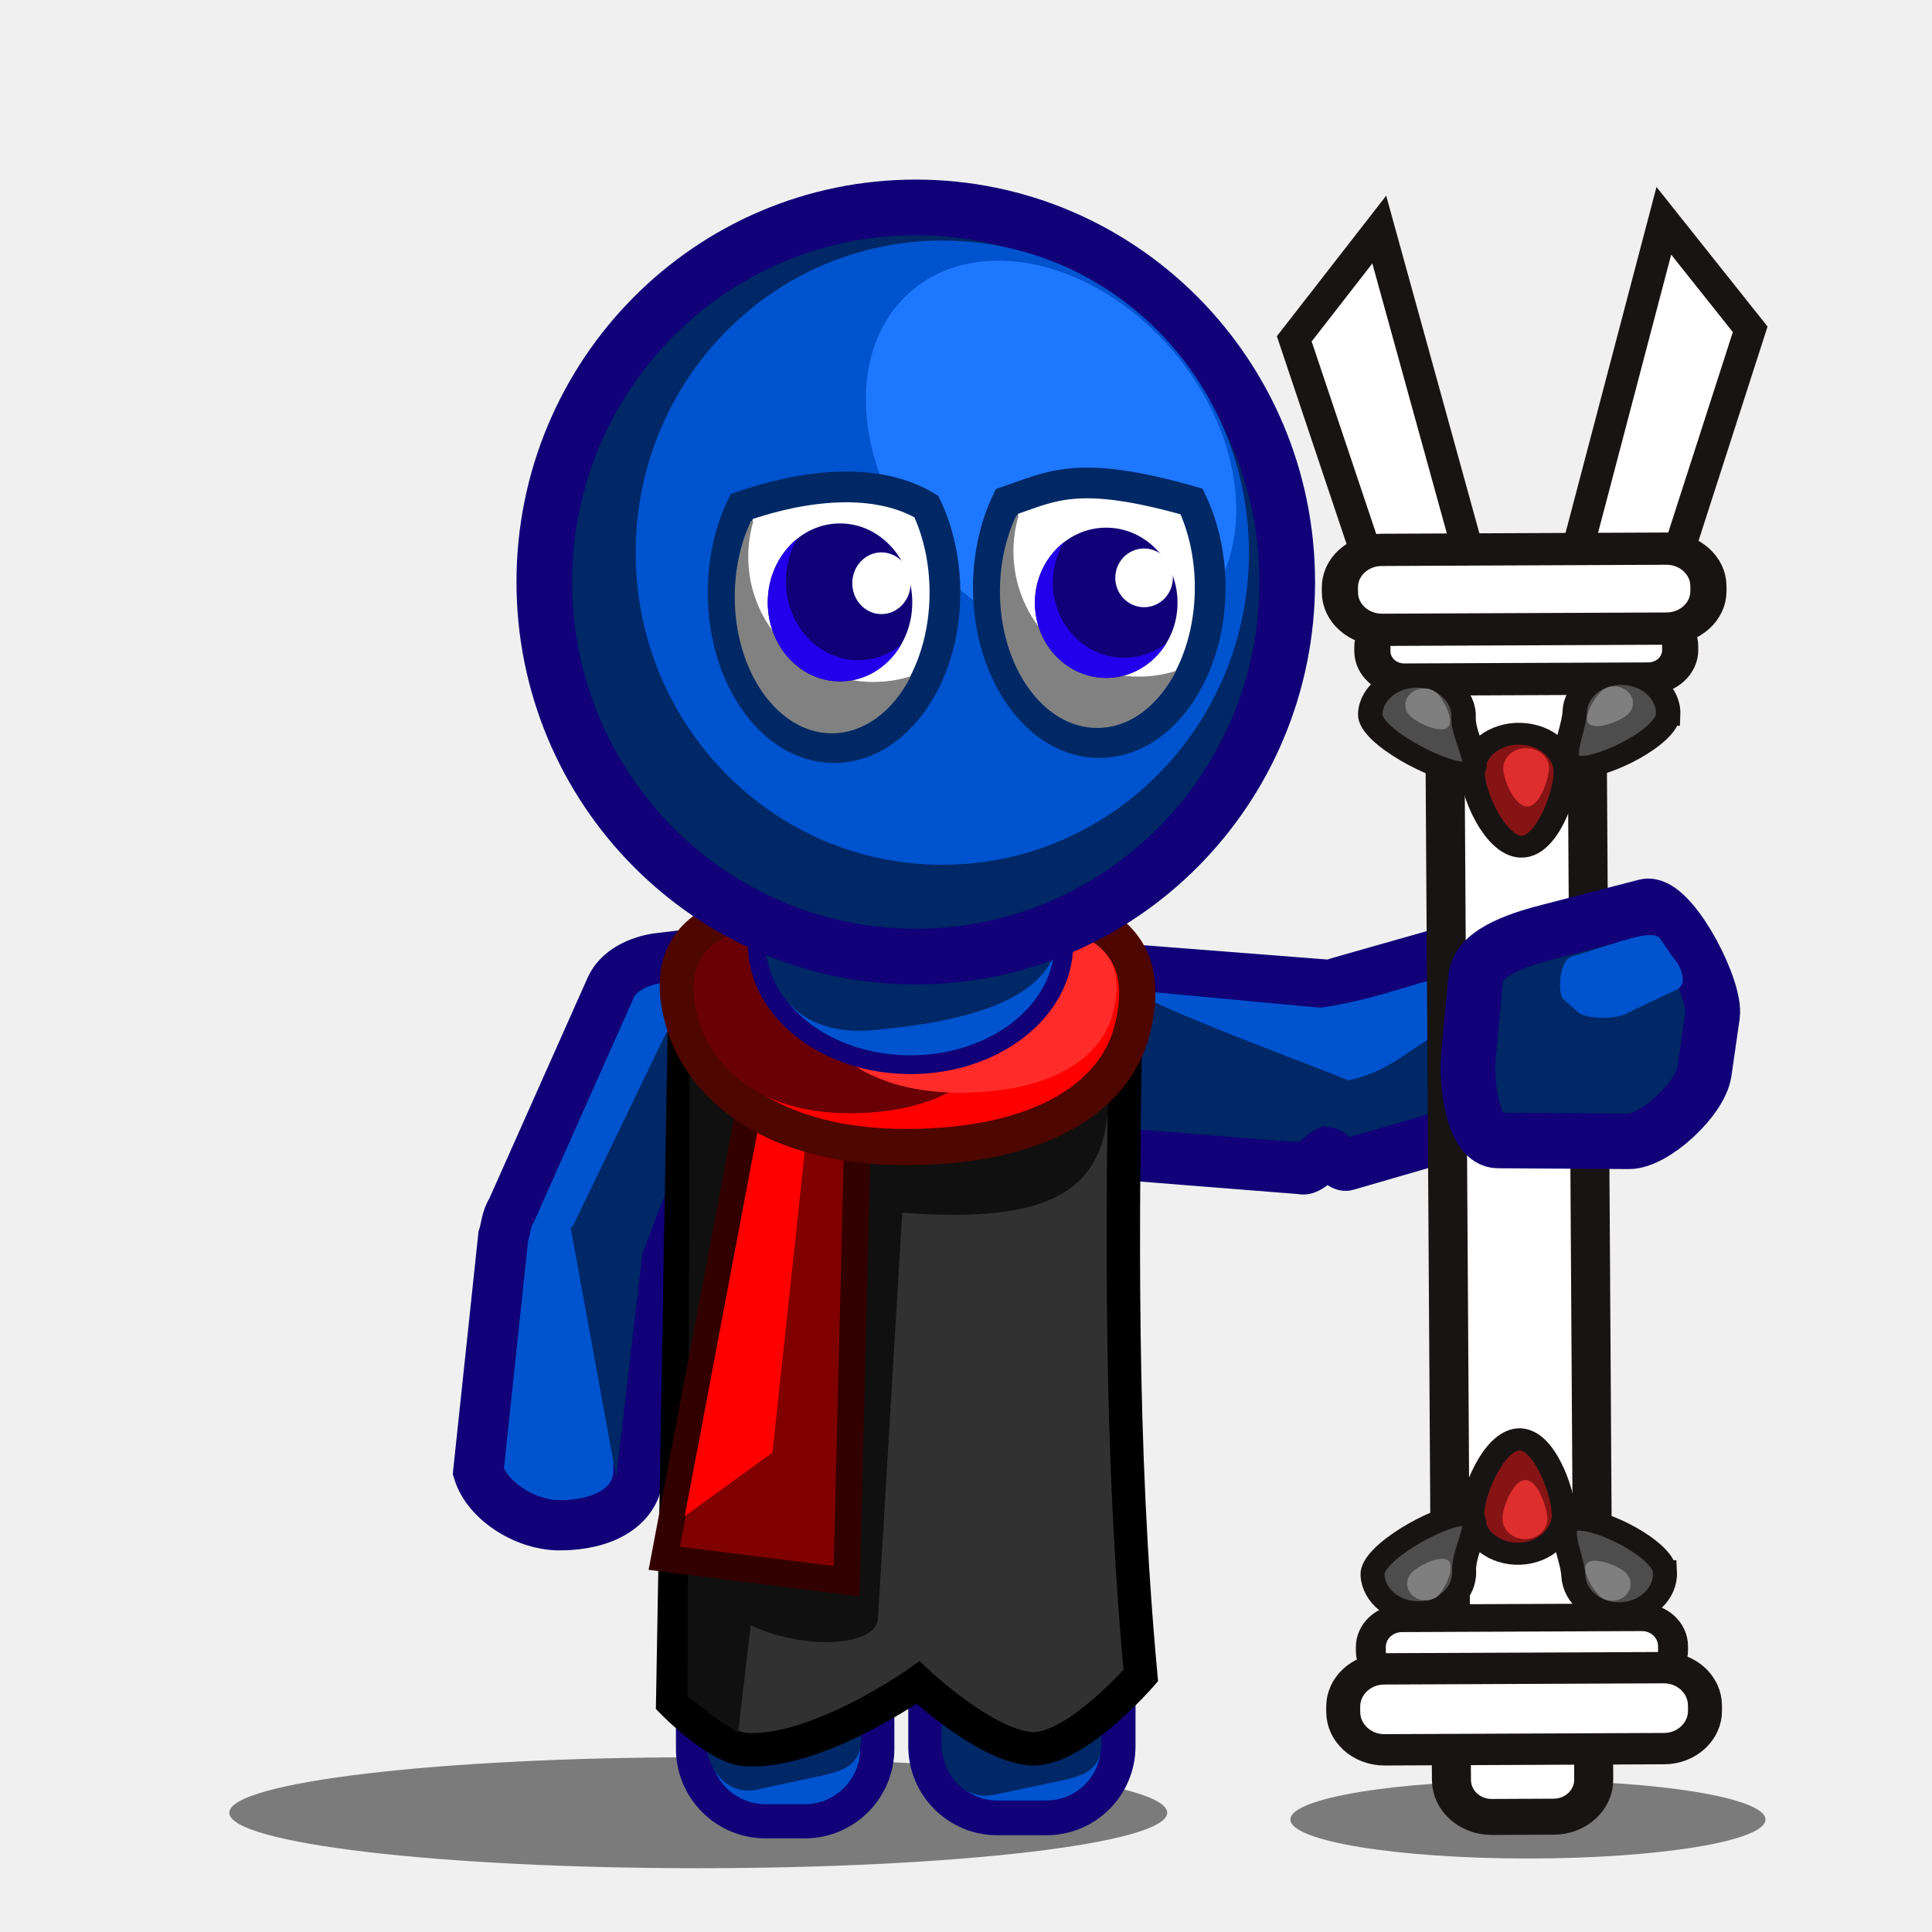
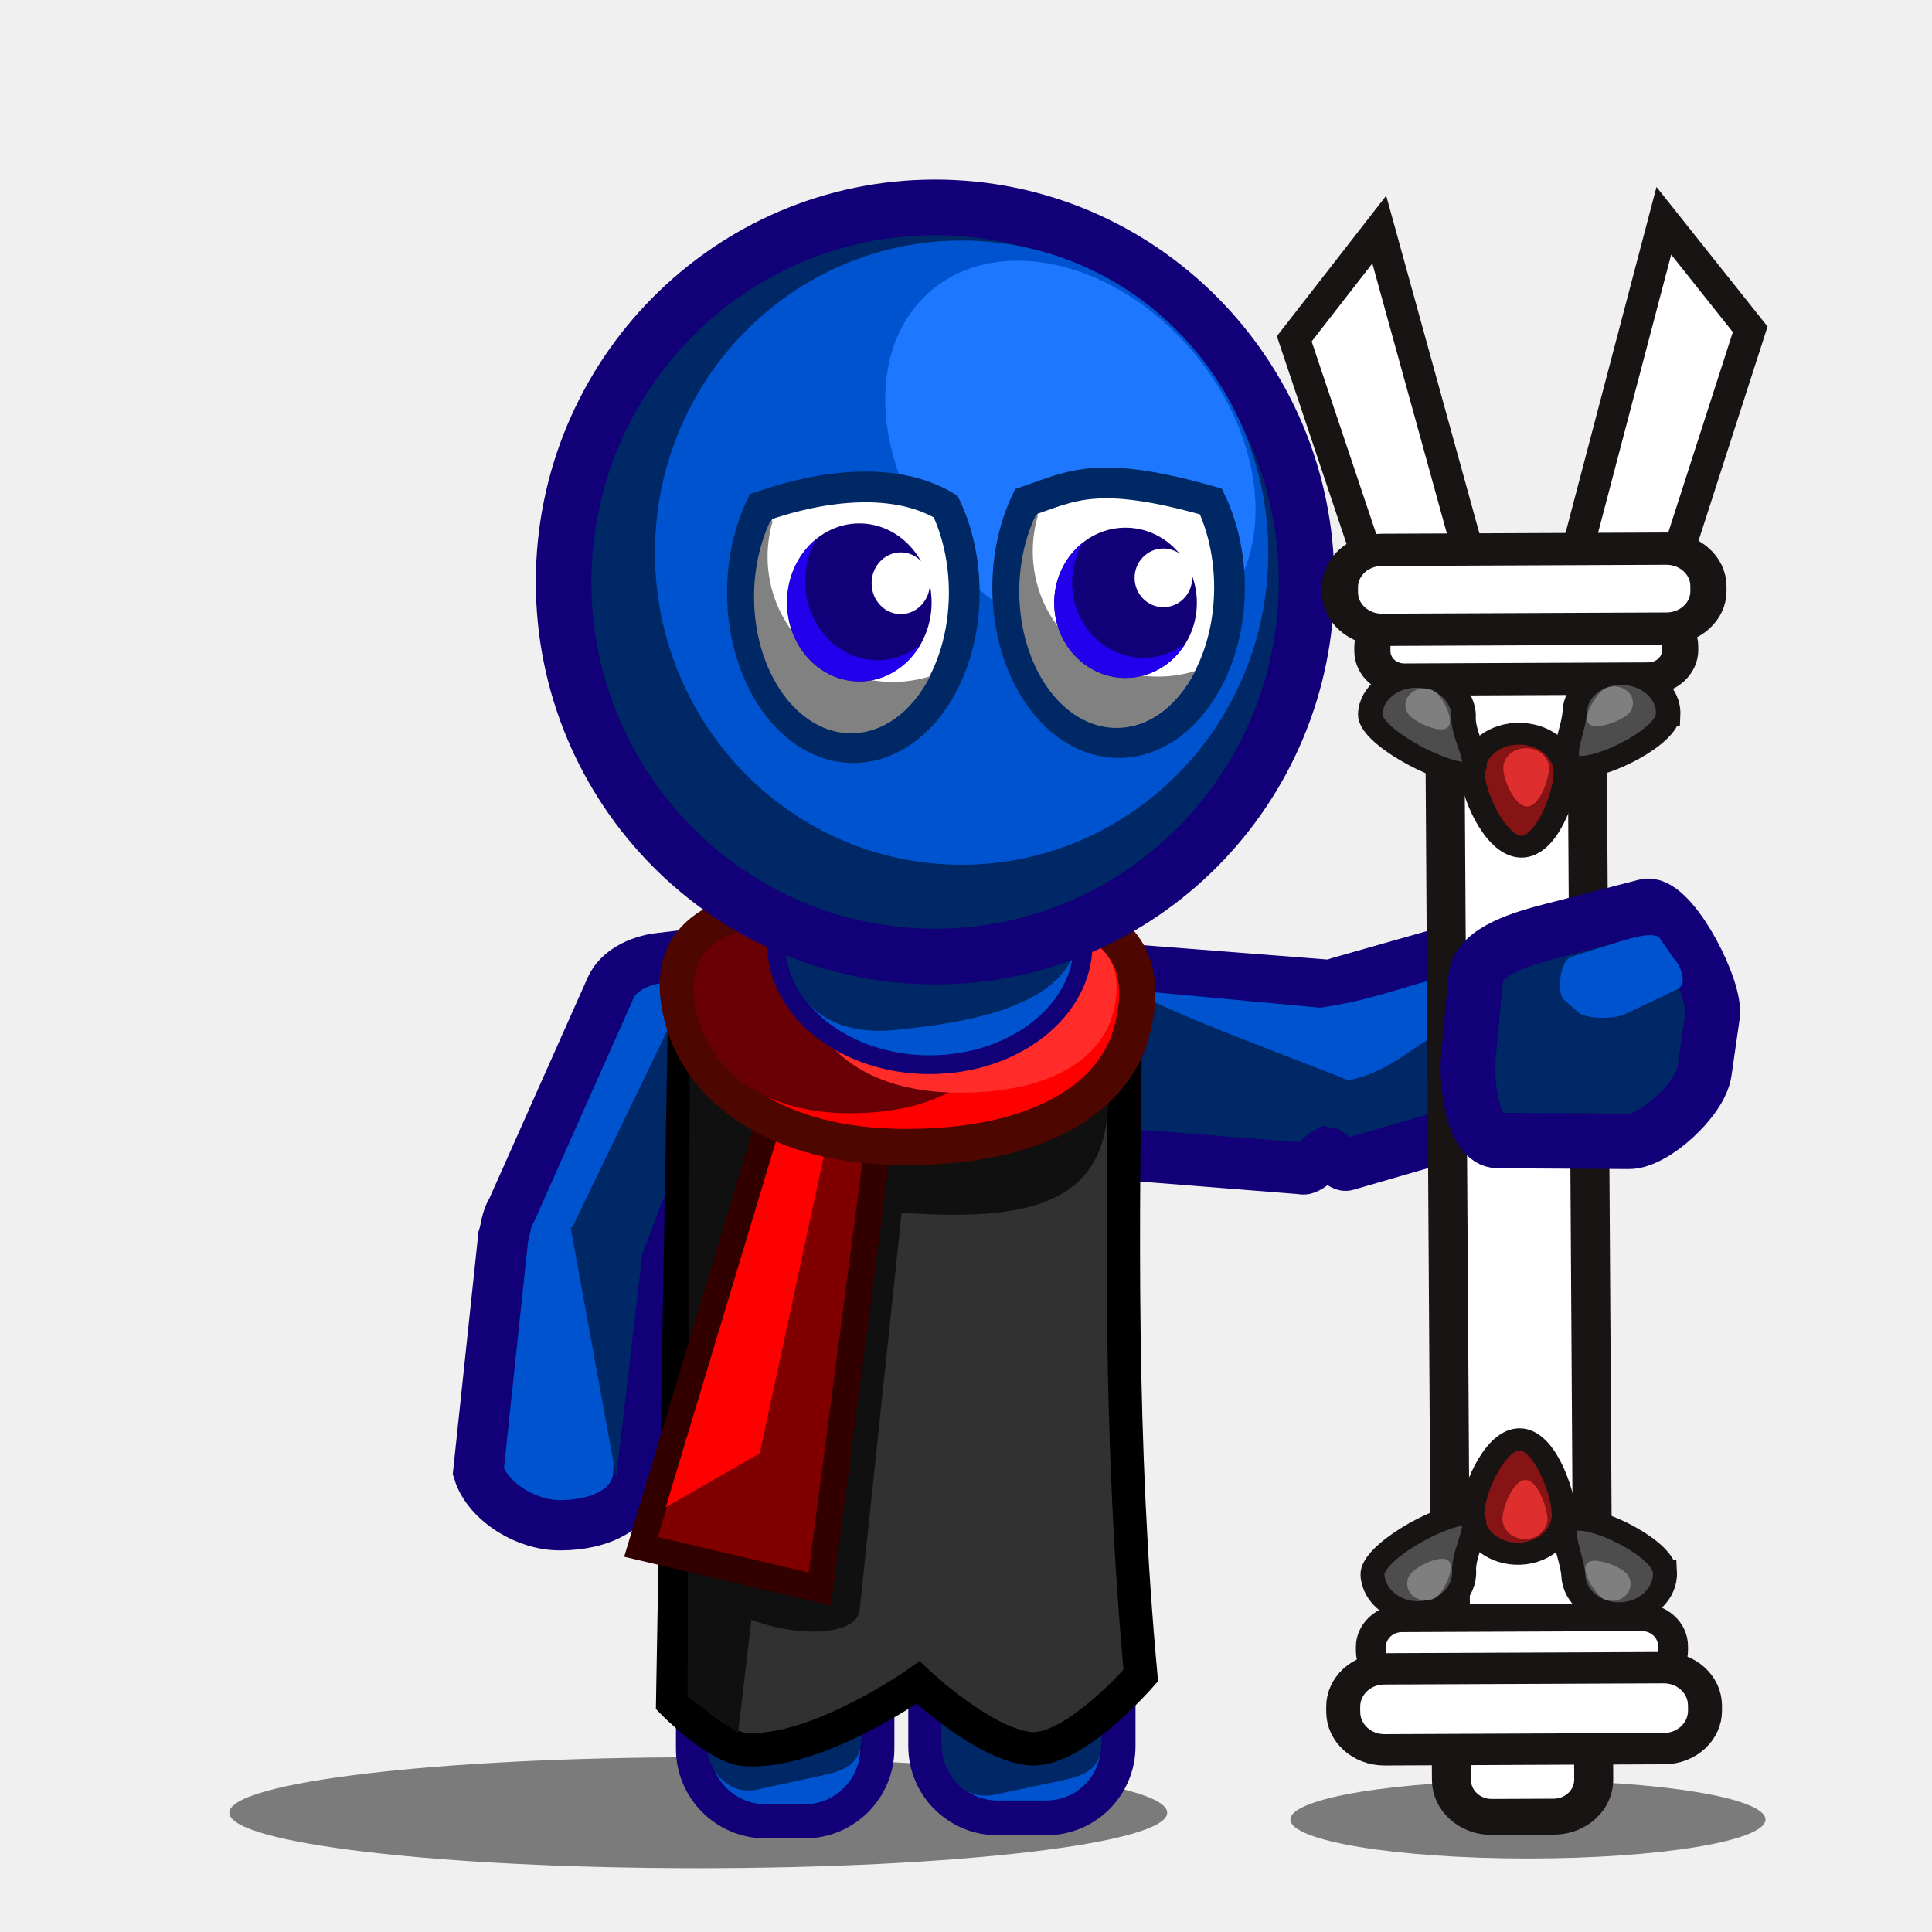
<svg xmlns="http://www.w3.org/2000/svg" width="400" height="400" viewBox="0 0 105.833 105.833" version="1.1" id="svg1" xml:space="preserve">
  <defs id="defs1">
    <linearGradient id="linearGradient13895">
      <stop style="stop-color:#000000;stop-opacity:1;" offset="0" id="stop13893" />
    </linearGradient>
    <filter style="color-interpolation-filters:sRGB;" id="filter14269" x="-0.312" y="-0.296" width="1.623" height="1.592">
      <feGaussianBlur stdDeviation="0.205" result="blur" id="feGaussianBlur14263" />
      <feComposite in="SourceGraphic" in2="blur" operator="in" result="composite1" id="feComposite14265" />
      <feComposite in="composite1" in2="composite1" operator="in" result="composite2" id="feComposite14267" />
    </filter>
    <filter style="color-interpolation-filters:sRGB;" id="filter14269-6" x="-0.312" y="-0.296" width="1.623" height="1.592">
      <feGaussianBlur stdDeviation="0.205" result="blur" id="feGaussianBlur14263-7" />
      <feComposite in="SourceGraphic" in2="blur" operator="in" result="composite1" id="feComposite14265-5" />
      <feComposite in="composite1" in2="composite1" operator="in" result="composite2" id="feComposite14267-3" />
    </filter>
  </defs>
  <g id="layer1">
    <ellipse style="fill:#000000;fill-opacity:0.488;stroke:none;stroke-width:0.808;stroke-linecap:round;stroke-linejoin:round" id="ellipse5" cx="83.699" cy="99.671" rx="13.013" ry="2.136" />
    <ellipse style="fill:#000000;stroke:none;stroke-width:1.354;stroke-linecap:round;stroke-linejoin:round;fill-opacity:0.488" id="path12" cx="38.25" cy="99.3" rx="25.688" ry="3.038" />
    <rect style="fill:#0053ce;fill-opacity:1;stroke:#110077;stroke-width:1.873;stroke-opacity:1" id="rect2199" width="10.092" height="22.584" x="37.964" y="77.185" ry="3.974" />
    <rect style="fill:#0053ce;fill-opacity:1;stroke:#110077;stroke-width:1.903;stroke-opacity:1" id="rect2303" width="10.545" height="22.319" x="50.706" y="77.262" ry="3.927" />
    <path id="rect9714" style="fill:#0053ce;fill-opacity:1;stroke:#110077;stroke-width:2.754;stroke-miterlimit:4;stroke-dasharray:none;stroke-opacity:1" d="m 36.179,52.469 c -1.257,0.15 -2.331,0.75 -2.725,1.634 l -5.417,12.167 c -0.314,0.481 -0.311,0.985 -0.471,1.487 l -1.365,12.858 c 0.501,1.644 2.666,2.991 4.563,2.934 2.024,-0.007 4.325,-0.855 4.213,-3.213 l 1.255,-11.824 c 1.959,-4.127 3.767,-8.349 5.628,-12.528 0.572,-1.285 -0.519,-2.666 -2.443,-3.096 l -1.457,-0.327 c -0.601,-0.135 -1.21,-0.158 -1.782,-0.09 z" />
    <path id="path11551" style="fill:#002766;fill-opacity:1;stroke:#110077;stroke-width:2.833;stroke-miterlimit:4;stroke-dasharray:none;stroke-opacity:1" d="m 88.89,57.273 c -0.403,1.405 -1.218,2.509 -2.174,2.781 l -12.978,3.762 c -0.223,0.063 -0.833,-0.634 -1.04,-0.665 -0.305,0.146 -1.073,0.995 -1.38,0.855 L 58.932,63.024 c -1.376,-0.107 -2.104,-2.03 -1.633,-4.31 l 0.354,-1.725 c 0.471,-2.28 1.96,-4.028 3.337,-3.92 l 11.99,0.934 c 0.13,-0.071 0.262,-0.127 0.399,-0.166 l 13.177,-3.747 c 1.391,-0.395 2.54,1.125 2.577,3.406 l 0.029,1.727 c 0.012,0.713 -0.088,1.412 -0.272,2.051 z" />
    <path id="path13" style="fill:#002766;fill-opacity:1;stroke-width:1.899" d="m 36.072,66.29 2.693,-5.938 -0.729,-6.974 -6.765,14.012 z" />
    <path id="rect10" style="fill:#002766;stroke-width:1.538" d="m 41.67,80.299 h 2.491 c 1.676,0 3.026,1.414 3.026,3.17 v 11.674 c 0,1.756 -1.205,1.913 -2.847,2.268 l -2.871,0.621 c -1.642,0.355 -2.824,-1.133 -2.824,-2.889 V 83.468 c 0,-1.756 1.349,-3.17 3.026,-3.17 z" />
    <path id="path10" style="fill:#002766;stroke-width:1.559" d="m 54.675,80.58 h 2.558 c 1.721,0 3.107,1.414 3.107,3.17 v 11.674 c 0,1.756 -1.238,1.913 -2.924,2.268 l -2.949,0.621 C 52.783,98.667 51.568,97.179 51.568,95.423 V 83.749 c 0,-1.756 1.386,-3.17 3.107,-3.17 z" />
    <path id="rect9738" style="fill:#313131;fill-opacity:1;stroke:#000000;stroke-width:1.828;stroke-miterlimit:4;stroke-dasharray:none;stroke-opacity:1" d="m 37.545,53.172 -0.696,40.078 c 0,0 2.425,2.488 3.99,2.588 3.923,0.252 9.453,-3.667 9.453,-3.667 0,0 3.564,3.366 6.109,3.619 2.407,0.239 6.09,-4.003 6.09,-4.003 -1.174,-12.754 -1.01,-24.829 -0.823,-36.893 z" />
-     <path id="rect9" style="fill:#101010;fill-opacity:1;stroke-width:2.059" d="m 41.327,63.675 8.291,-0.508 -1.523,25.482 c -0.111,1.854 -5.62,1.784 -8.445,-0.532 z" />
+     <path id="rect9" style="fill:#101010;fill-opacity:1;stroke-width:2.059" d="m 41.469,62.937 8.305,-0.129 -2.684,25.386 c -0.195,1.847 -5.696,1.526 -8.412,-0.917 z" />
    <path id="path34" style="fill:#101010;fill-opacity:1;stroke:none;stroke-width:1.406;stroke-dasharray:none;stroke-opacity:1" d="m 37.661,92.946 2.767,2 4.623,-39.213 -7.253,-1.18 z" />
    <path id="path9" style="fill:#101010;fill-opacity:1;stroke:none;stroke-width:1.788;stroke-dasharray:none" d="m 60.7,60.224 c -0.028,5.739 -4.368,6.704 -11.316,6.207 -6.56,-0.469 -10.149,-2.897 -11.09,-6.188 -1.635,-5.717 4.514,-5.914 11.09,-5.914 6.576,0 11.346,-0.277 11.316,5.896 z" />
-     <g id="g15" transform="matrix(3.374591,0.3938957,-0.3881878,3.424211,14.8627,6.423093)">
+     <g id="g15" transform="matrix(3.314231,0.7475864,-0.7471433,3.364177,22.03124,3.970955)">
      <path id="rect2" style="fill:#800000;fill-opacity:1;stroke:#330000;stroke-width:0.428;stroke-dasharray:none;stroke-opacity:1" d="m 9.457,14.798 h 1.766 l 0.652,7.256 -2.962,-0.027 z" />
      <path id="path35" style="fill:#ff0000;fill-opacity:1;stroke:none;stroke-width:0.428;stroke-dasharray:none;stroke-opacity:1" d="m 9.707,14.096 0.71,-0.019 0.037,6.084 -1.29,1.164 z" />
    </g>
    <path d="m 72.317,55.201 c 3.628,-0.506 6.353,-1.9 6.873,-1.505 l 0.595,1.146 c 0.4,0.304 0.973,1.259 0.421,1.645 l -1.729,0.321 c -1.303,0.695 -2.483,1.953 -4.649,2.375 -0.402,-0.264 -11.968,-4.464 -11.464,-4.91 z" style="fill:#0053ce;fill-opacity:1;stroke:none;stroke-width:0.924" id="path1" />
    <path id="ellipse1" style="fill:#ff0000;stroke:#4e0600;stroke-width:1.988;stroke-dasharray:none" d="m 62.012,56.451 c -0.955,3.704 -5.134,6.383 -12.375,6.383 -7.241,0 -11.175,-3.252 -12.212,-6.947 -1.801,-6.418 4.97,-6.639 12.212,-6.639 7.242,0 14.176,0.221 12.375,7.203 z" />
    <path id="path6" style="fill:#690006;fill-opacity:1;stroke:none;stroke-width:1.447;stroke-dasharray:none" d="m 55.029,56.045 c -0.654,2.865 -3.515,4.937 -8.474,4.937 -4.959,0 -7.652,-2.515 -8.362,-5.373 -1.233,-4.964 3.403,-5.135 8.362,-5.135 4.959,0 9.707,0.171 8.474,5.572 z" />
    <path id="path2" style="fill:#ff2c2a;fill-opacity:1;stroke:none;stroke-width:1.355;stroke-dasharray:none" d="m 60.972,55.479 c -0.647,2.54 -3.475,4.377 -8.378,4.377 -4.902,0 -7.565,-2.23 -8.267,-4.764 -1.219,-4.401 3.365,-4.553 8.267,-4.553 4.902,0 9.597,0.151 8.378,4.939 z" />
-     <ellipse style="fill:#0053ce;fill-opacity:1;stroke:#110077;stroke-width:1.028;stroke-miterlimit:4;stroke-dasharray:none;stroke-opacity:1" id="path11105" cx="49.876" cy="51.713" rx="8.399" ry="6.61" />
-     <path id="ellipse2" style="fill:#002766;stroke-width:0.91" d="m 58.04,50.407 c 0.284,4.452 -5.274,5.544 -10.094,6.014 -4.383,0.428 -6.079,-2.374 -6.079,-5.385 0,-3.01 3.635,-5.583 8.037,-5.583 4.403,0 7.944,1.95 8.135,4.954 z" />
+     <ellipse style="fill:#0053ce;fill-opacity:1;stroke:#110077;stroke-width:1.028;stroke-miterlimit:4;stroke-dasharray:none;stroke-opacity:1" id="path11105" cx="50.934" cy="51.713" rx="8.399" ry="6.61" />
+     <path id="ellipse2" style="fill:#002766;stroke-width:0.91" d="m 59.098,50.407 c 0.284,4.452 -5.274,5.544 -10.094,6.014 -4.383,0.428 -6.079,-2.374 -6.079,-5.385 0,-3.01 3.635,-5.583 8.037,-5.583 4.403,0 7.944,1.95 8.135,4.954 z" />
+     <path id="rect8" style="fill:#002766;fill-opacity:1;stroke-width:1.899" d="M 36.428,65.416 35.186,68.703 33.756,80.931 31.259,67.246 Z" />
+     <ellipse style="fill:#002766;fill-opacity:1;stroke:#110077;stroke-width:3.045;stroke-miterlimit:4;stroke-dasharray:none;stroke-opacity:1" id="path9279" cx="51.224" cy="31.88" rx="20.35" ry="20.52" />
+     <ellipse style="fill:#0053ce;fill-opacity:1;stroke:none;stroke-width:1.014;stroke-miterlimit:4;stroke-dasharray:none;stroke-opacity:1" id="ellipse9379" cx="52.676" cy="30.274" rx="16.798" ry="17.097" />
+     <ellipse style="fill:#1e78ff;fill-opacity:1;stroke:none;stroke-width:2.427;stroke-dasharray:none;stroke-opacity:1" id="path11" cx="26.185" cy="58.943" rx="8.777" ry="11.777" transform="matrix(0.7117512,-0.7024316,0.6785567,0.7345481,0,0)" />
+     <path id="path9421" style="fill:#ffffff;fill-opacity:1;stroke:#002865;stroke-width:1.683;stroke-miterlimit:4;stroke-dasharray:none;stroke-opacity:1" d="m 41.687,27.746 c -0.664,1.395 -1.018,3.034 -1.018,4.709 2.96e-4,4.694 2.72,8.5 6.076,8.5 3.355,-5.6e-5 6.076,-3.805 6.076,-8.5 -1.7e-5,-1.676 -0.354,-3.314 -1.018,-4.709 -2.693,-1.622 -6.602,-1.225 -10.116,0 z" />
+     <path id="path3" style="fill:#ffffff;fill-opacity:1;stroke:#002865;stroke-width:1.683;stroke-miterlimit:4;stroke-dasharray:none;stroke-opacity:1" d="m 56.218,27.47 c -0.664,1.395 -1.018,3.034 -1.018,4.709 2.95e-4,4.694 2.72,8.5 6.076,8.5 3.355,-5.7e-5 6.076,-3.805 6.076,-8.5 -1.6e-5,-1.676 -0.354,-3.314 -1.018,-4.709 -6.258,-1.786 -7.641,-0.84 -10.116,0 z" />
+     <path id="path14" style="fill:#818181;fill-opacity:1;stroke:none;stroke-width:1.166;stroke-miterlimit:4;stroke-dasharray:none;stroke-opacity:1" d="m 42.197,28.541 a 5.321,7.483 0 0 0 -0.891,4.146 5.321,7.483 0 0 0 5.321,7.482 5.321,7.483 0 0 0 4.325,-3.124 6.864,6.864 0 0 1 -2.042,0.312 6.864,6.864 0 0 1 -6.864,-6.864 6.864,6.864 0 0 1 0.283,-1.951 z" />
+     <path id="path5" style="fill:#818181;fill-opacity:1;stroke:none;stroke-width:1.166;stroke-miterlimit:4;stroke-dasharray:none;stroke-opacity:1" d="m 56.725,28.248 a 5.321,7.483 0 0 0 -0.891,4.146 5.321,7.483 0 0 0 5.321,7.482 5.321,7.483 0 0 0 4.325,-3.124 6.864,6.864 0 0 1 -2.042,0.312 6.864,6.864 0 0 1 -6.864,-6.864 6.864,6.864 0 0 1 0.283,-1.951 z" />
+     <ellipse style="fill:#110077;fill-opacity:1;stroke:none;stroke-width:3.746" id="ellipse7" cx="61.656" cy="33.02" rx="3.907" ry="4.115" />
+     <path id="path8" style="fill:#2300ec;fill-opacity:1;stroke:none;stroke-width:3.746" d="m 59.341,29.705 a 3.907,4.115 0 0 0 -1.592,3.316 3.907,4.115 0 0 0 3.908,4.115 3.907,4.115 0 0 0 3.293,-1.902 3.907,4.115 0 0 1 -2.314,0.799 3.907,4.115 0 0 1 -3.908,-4.115 3.907,4.115 0 0 1 0.612,-2.213 z" />
+     <ellipse style="fill:#ffffff;fill-opacity:1;stroke:none;stroke-width:1.488" id="circle8" cx="63.729" cy="31.654" rx="1.577" ry="1.608" />
+     <ellipse style="fill:#110077;fill-opacity:1;stroke:none;stroke-width:3.867" id="ellipse3" cx="47.073" cy="32.999" rx="3.959" ry="4.327" />
+     <path id="path4" style="fill:#2300ec;fill-opacity:1;stroke:none;stroke-width:3.867" d="m 44.728,29.513 a 3.959,4.327 0 0 0 -1.613,3.487 3.959,4.327 0 0 0 3.959,4.327 3.959,4.327 0 0 0 3.337,-2 3.959,4.327 0 0 1 -2.344,0.84 3.959,4.327 0 0 1 -3.959,-4.327 3.959,4.327 0 0 1 0.621,-2.327 z" />
+     <ellipse style="fill:#ffffff;fill-opacity:1;stroke:none;stroke-width:1.536" id="ellipse4" cx="49.343" cy="31.949" rx="1.598" ry="1.691" />
    <g id="g12" transform="matrix(3.894918,-0.01682463,0.02243509,3.591251,-67.10724,8.382769)">
      <path id="path15" style="fill:#ffffff;fill-opacity:1;stroke:#191414;stroke-width:0.444;stroke-dasharray:none" d="M 35.415,3 36.62,1.339 37.946,6.676 36.861,7.772 Z" />
      <rect style="fill:#ffffff;stroke:#191414;stroke-width:0.549;stroke-miterlimit:4;stroke-dasharray:none;stroke-opacity:1" id="rect2963" width="2.001" height="17.948" x="37.499" y="7.611" ry="0.565" />
      <path id="path7" style="fill:#ffffff;fill-opacity:1;stroke:#191414;stroke-width:0.444;stroke-dasharray:none" d="M 41.828,2.885 40.623,1.224 39.297,6.561 40.381,7.656 Z" />
      <g id="g6" transform="matrix(-1.790266,0,0,-1.732362,90.68463,21)" style="stroke-width:0.284;stroke-dasharray:none">
        <rect style="fill:#ffffff;stroke:#191414;stroke-width:0.284;stroke-miterlimit:4;stroke-dasharray:none;stroke-opacity:1" id="rect5" width="2.418" height="0.535" x="27.856" y="7.386" ry="0.25" />
        <rect style="fill:#ffffff;stroke:#191414;stroke-width:0.284;stroke-miterlimit:4;stroke-dasharray:none;stroke-opacity:1" id="rect6" width="2.895" height="0.704" x="27.631" y="7.825" ry="0.33" />
      </g>
      <g id="g22" transform="matrix(1.788493,0.07707202,-0.07964813,1.730646,-12.88235,5.054394)">
        <path id="path17" style="fill:#861414;fill-opacity:1;stroke:#191414;stroke-width:0.192" d="m 29.179,1.362 c 0,0.189 -0.126,0.651 -0.328,0.651 -0.203,2e-7 -0.405,-0.461 -0.405,-0.651 0,-0.189 0.164,-0.343 0.367,-0.343 0.203,3e-7 0.367,0.154 0.367,0.343 z" />
        <path id="path18" style="fill:#4d4d4d;stroke:#191414;stroke-width:0.192" d="m 28.357,0.893 c 0,0.189 0.22,0.487 0.017,0.487 -0.203,2e-7 -0.751,-0.298 -0.751,-0.487 0,-0.189 0.164,-0.343 0.367,-0.343 0.203,2.9e-7 0.367,0.154 0.367,0.343 z" />
        <path id="path19" style="fill:#4d4d4d;stroke:#191414;stroke-width:0.192" d="m 29.961,0.805 c 0,0.189 -0.472,0.487 -0.674,0.487 -0.203,2e-7 -0.059,-0.298 -0.059,-0.487 0,-0.189 0.164,-0.343 0.367,-0.343 0.203,2.9e-7 0.367,0.154 0.367,0.343 z" />
        <path id="path20" style="fill:#df2e2e;fill-opacity:1;stroke:none;stroke-width:0.097" d="m 29.045,1.321 c 0,0.098 -0.062,0.336 -0.161,0.336 -0.099,1e-7 -0.198,-0.238 -0.198,-0.336 0,-0.098 0.08,-0.177 0.18,-0.177 0.099,2e-7 0.18,0.079 0.18,0.177 z" />
        <path id="path21" style="fill:#7f7f7f;fill-opacity:1;stroke:none;stroke-width:0.078" d="m 28.15,0.699 c 0.052,0.06 0.142,0.238 0.082,0.291 -0.061,0.053 -0.249,-0.039 -0.301,-0.099 -0.052,-0.06 -0.046,-0.151 0.015,-0.204 0.061,-0.053 0.152,-0.048 0.205,0.012 z" />
        <path id="path22" style="fill:#7f7f7f;fill-opacity:1;stroke:none;stroke-width:0.078" d="m 29.428,0.622 c -0.052,0.06 -0.142,0.238 -0.082,0.291 0.061,0.053 0.249,-0.039 0.301,-0.099 0.052,-0.06 0.046,-0.151 -0.015,-0.204 -0.061,-0.053 -0.152,-0.048 -0.205,0.012 z" />
      </g>
      <rect style="fill:#ffffff;stroke:#191414;stroke-width:0.421;stroke-miterlimit:4;stroke-dasharray:none;stroke-opacity:1" id="rect4" width="4.25" height="0.938" x="36.377" y="22.523" ry="0.439" />
      <rect style="fill:#ffffff;stroke:#191414;stroke-width:0.478;stroke-miterlimit:4;stroke-dasharray:none;stroke-opacity:1" id="rect3" width="5.088" height="1.235" x="35.983" y="23.293" ry="0.578" />
      <g id="g28" transform="matrix(1.755598,-0.07802106,-0.07818321,-1.751957,-12.01816,25.57856)">
        <path id="path23" style="fill:#861414;fill-opacity:1;stroke:#191414;stroke-width:0.192" d="m 29.179,1.362 c 0,0.189 -0.126,0.651 -0.328,0.651 -0.203,2e-7 -0.405,-0.461 -0.405,-0.651 0,-0.189 0.164,-0.343 0.367,-0.343 0.203,3e-7 0.367,0.154 0.367,0.343 z" />
        <path id="path24" style="fill:#4d4d4d;stroke:#191414;stroke-width:0.192" d="m 28.357,0.893 c 0,0.189 0.22,0.487 0.017,0.487 -0.203,2e-7 -0.751,-0.298 -0.751,-0.487 0,-0.189 0.164,-0.343 0.367,-0.343 0.203,2.9e-7 0.367,0.154 0.367,0.343 z" />
        <path id="path25" style="fill:#4d4d4d;stroke:#191414;stroke-width:0.192" d="m 29.961,0.805 c 0,0.189 -0.472,0.487 -0.674,0.487 -0.203,2e-7 -0.059,-0.298 -0.059,-0.487 0,-0.189 0.164,-0.343 0.367,-0.343 0.203,2.9e-7 0.367,0.154 0.367,0.343 z" />
        <path id="path26" style="fill:#df2e2e;fill-opacity:1;stroke:none;stroke-width:0.097" d="m 29.045,1.321 c 0,0.098 -0.062,0.336 -0.161,0.336 -0.099,1e-7 -0.198,-0.238 -0.198,-0.336 0,-0.098 0.08,-0.177 0.18,-0.177 0.099,2e-7 0.18,0.079 0.18,0.177 z" />
        <path id="path27" style="fill:#7f7f7f;fill-opacity:1;stroke:none;stroke-width:0.078" d="m 28.15,0.699 c 0.052,0.06 0.142,0.238 0.082,0.291 -0.061,0.053 -0.249,-0.039 -0.301,-0.099 -0.052,-0.06 -0.046,-0.151 0.015,-0.204 0.061,-0.053 0.152,-0.048 0.205,0.012 z" />
        <path id="path28" style="fill:#7f7f7f;fill-opacity:1;stroke:none;stroke-width:0.078" d="m 29.428,0.622 c -0.052,0.06 -0.142,0.238 -0.082,0.291 0.061,0.053 0.249,-0.039 0.301,-0.099 0.052,-0.06 0.046,-0.151 -0.015,-0.204 -0.061,-0.053 -0.152,-0.048 -0.205,0.012 z" />
      </g>
    </g>
    <g id="g11" transform="matrix(3.364827,0.4721237,-0.4652822,3.414304,15.42286,-2.302472)">
      <path d="m 23.933,11.909 c -0.028,-9.52e-4 -0.054,0.003 -0.078,0.013 l -1.457,0.594 c -0.382,0.156 -1.121,0.465 -1.102,0.898 l 0.055,1.255 c 0.019,0.433 0.251,1.315 0.654,1.261 l 2.095,-0.277 c 0.403,-0.053 1.05,-0.823 1.054,-1.257 l 0.007,-0.911 c 0.003,-0.407 -0.812,-1.562 -1.229,-1.576 z" style="fill:#002766;fill-opacity:1;stroke:#110077;stroke-width:0.882;stroke-dasharray:none;stroke-opacity:1" id="path32" />
      <path d="m 22.748,12.895 c 0.01,-0.009 0.021,-0.016 0.032,-0.021 l 0.703,-0.329 c 0.185,-0.086 0.543,-0.252 0.661,-0.164 l 0.274,0.294 c 0.118,0.088 0.287,0.365 0.124,0.477 l -0.778,0.506 c -0.163,0.112 -0.621,0.162 -0.747,0.08 l -0.265,-0.171 c -0.118,-0.077 -0.153,-0.544 -0.004,-0.673 z" style="fill:#0053ce;fill-opacity:1;stroke:none;stroke-width:0.27" id="path33" />
    </g>
-     <path id="rect8" style="fill:#002766;fill-opacity:1;stroke-width:1.899" d="M 36.428,65.416 35.186,68.703 33.756,80.931 31.259,67.246 Z" />
-     <ellipse style="fill:#002766;fill-opacity:1;stroke:#110077;stroke-width:3.045;stroke-miterlimit:4;stroke-dasharray:none;stroke-opacity:1" id="path9279" cx="50.165" cy="31.88" rx="20.35" ry="20.52" />
-     <ellipse style="fill:#0053ce;fill-opacity:1;stroke:none;stroke-width:1.014;stroke-miterlimit:4;stroke-dasharray:none;stroke-opacity:1" id="ellipse9379" cx="51.618" cy="30.274" rx="16.798" ry="17.097" />
-     <ellipse style="fill:#1e78ff;fill-opacity:1;stroke:none;stroke-width:2.427;stroke-dasharray:none;stroke-opacity:1" id="path11" cx="25.407" cy="58.2" rx="8.777" ry="11.777" transform="matrix(0.7117512,-0.7024316,0.6785567,0.7345481,0,0)" />
-     <path id="path9421" style="fill:#ffffff;fill-opacity:1;stroke:#002865;stroke-width:1.683;stroke-miterlimit:4;stroke-dasharray:none;stroke-opacity:1" d="m 40.629,27.746 c -0.664,1.395 -1.018,3.034 -1.018,4.709 2.96e-4,4.694 2.72,8.5 6.076,8.5 3.355,-5.6e-5 6.076,-3.805 6.076,-8.5 -1.7e-5,-1.676 -0.354,-3.314 -1.018,-4.709 -2.693,-1.622 -6.602,-1.225 -10.116,0 z" />
-     <path id="path3" style="fill:#ffffff;fill-opacity:1;stroke:#002865;stroke-width:1.683;stroke-miterlimit:4;stroke-dasharray:none;stroke-opacity:1" d="m 55.159,27.47 c -0.664,1.395 -1.018,3.034 -1.018,4.709 2.95e-4,4.694 2.72,8.5 6.076,8.5 3.355,-5.7e-5 6.076,-3.805 6.076,-8.5 -1.6e-5,-1.676 -0.354,-3.314 -1.018,-4.709 -6.258,-1.786 -7.641,-0.84 -10.116,0 z" />
-     <path id="path14" style="fill:#818181;fill-opacity:1;stroke:none;stroke-width:1.166;stroke-miterlimit:4;stroke-dasharray:none;stroke-opacity:1" d="m 41.139,28.541 a 5.321,7.483 0 0 0 -0.891,4.146 5.321,7.483 0 0 0 5.321,7.482 5.321,7.483 0 0 0 4.325,-3.124 6.864,6.864 0 0 1 -2.042,0.312 6.864,6.864 0 0 1 -6.864,-6.864 6.864,6.864 0 0 1 0.283,-1.951 z" />
-     <path id="path5" style="fill:#818181;fill-opacity:1;stroke:none;stroke-width:1.166;stroke-miterlimit:4;stroke-dasharray:none;stroke-opacity:1" d="m 55.666,28.248 a 5.321,7.483 0 0 0 -0.891,4.146 5.321,7.483 0 0 0 5.321,7.482 5.321,7.483 0 0 0 4.325,-3.124 6.864,6.864 0 0 1 -2.042,0.312 6.864,6.864 0 0 1 -6.864,-6.864 6.864,6.864 0 0 1 0.283,-1.951 z" />
-     <ellipse style="fill:#110077;fill-opacity:1;stroke:none;stroke-width:3.746" id="ellipse7" cx="60.597" cy="33.02" rx="3.907" ry="4.115" />
-     <path id="path8" style="fill:#2300ec;fill-opacity:1;stroke:none;stroke-width:3.746" d="m 58.283,29.705 a 3.907,4.115 0 0 0 -1.592,3.316 3.907,4.115 0 0 0 3.908,4.115 3.907,4.115 0 0 0 3.293,-1.902 3.907,4.115 0 0 1 -2.314,0.799 3.907,4.115 0 0 1 -3.908,-4.115 3.907,4.115 0 0 1 0.612,-2.213 z" />
-     <ellipse style="fill:#ffffff;fill-opacity:1;stroke:none;stroke-width:1.488" id="circle8" cx="62.671" cy="31.654" rx="1.577" ry="1.608" />
-     <ellipse style="fill:#110077;fill-opacity:1;stroke:none;stroke-width:3.867" id="ellipse3" cx="46.015" cy="32.999" rx="3.959" ry="4.327" />
-     <path id="path4" style="fill:#2300ec;fill-opacity:1;stroke:none;stroke-width:3.867" d="m 43.67,29.513 a 3.959,4.327 0 0 0 -1.613,3.487 3.959,4.327 0 0 0 3.959,4.327 3.959,4.327 0 0 0 3.337,-2 3.959,4.327 0 0 1 -2.344,0.84 3.959,4.327 0 0 1 -3.959,-4.327 3.959,4.327 0 0 1 0.621,-2.327 z" />
-     <ellipse style="fill:#ffffff;fill-opacity:1;stroke:none;stroke-width:1.536" id="ellipse4" cx="48.285" cy="31.949" rx="1.598" ry="1.691" />
  </g>
</svg>
